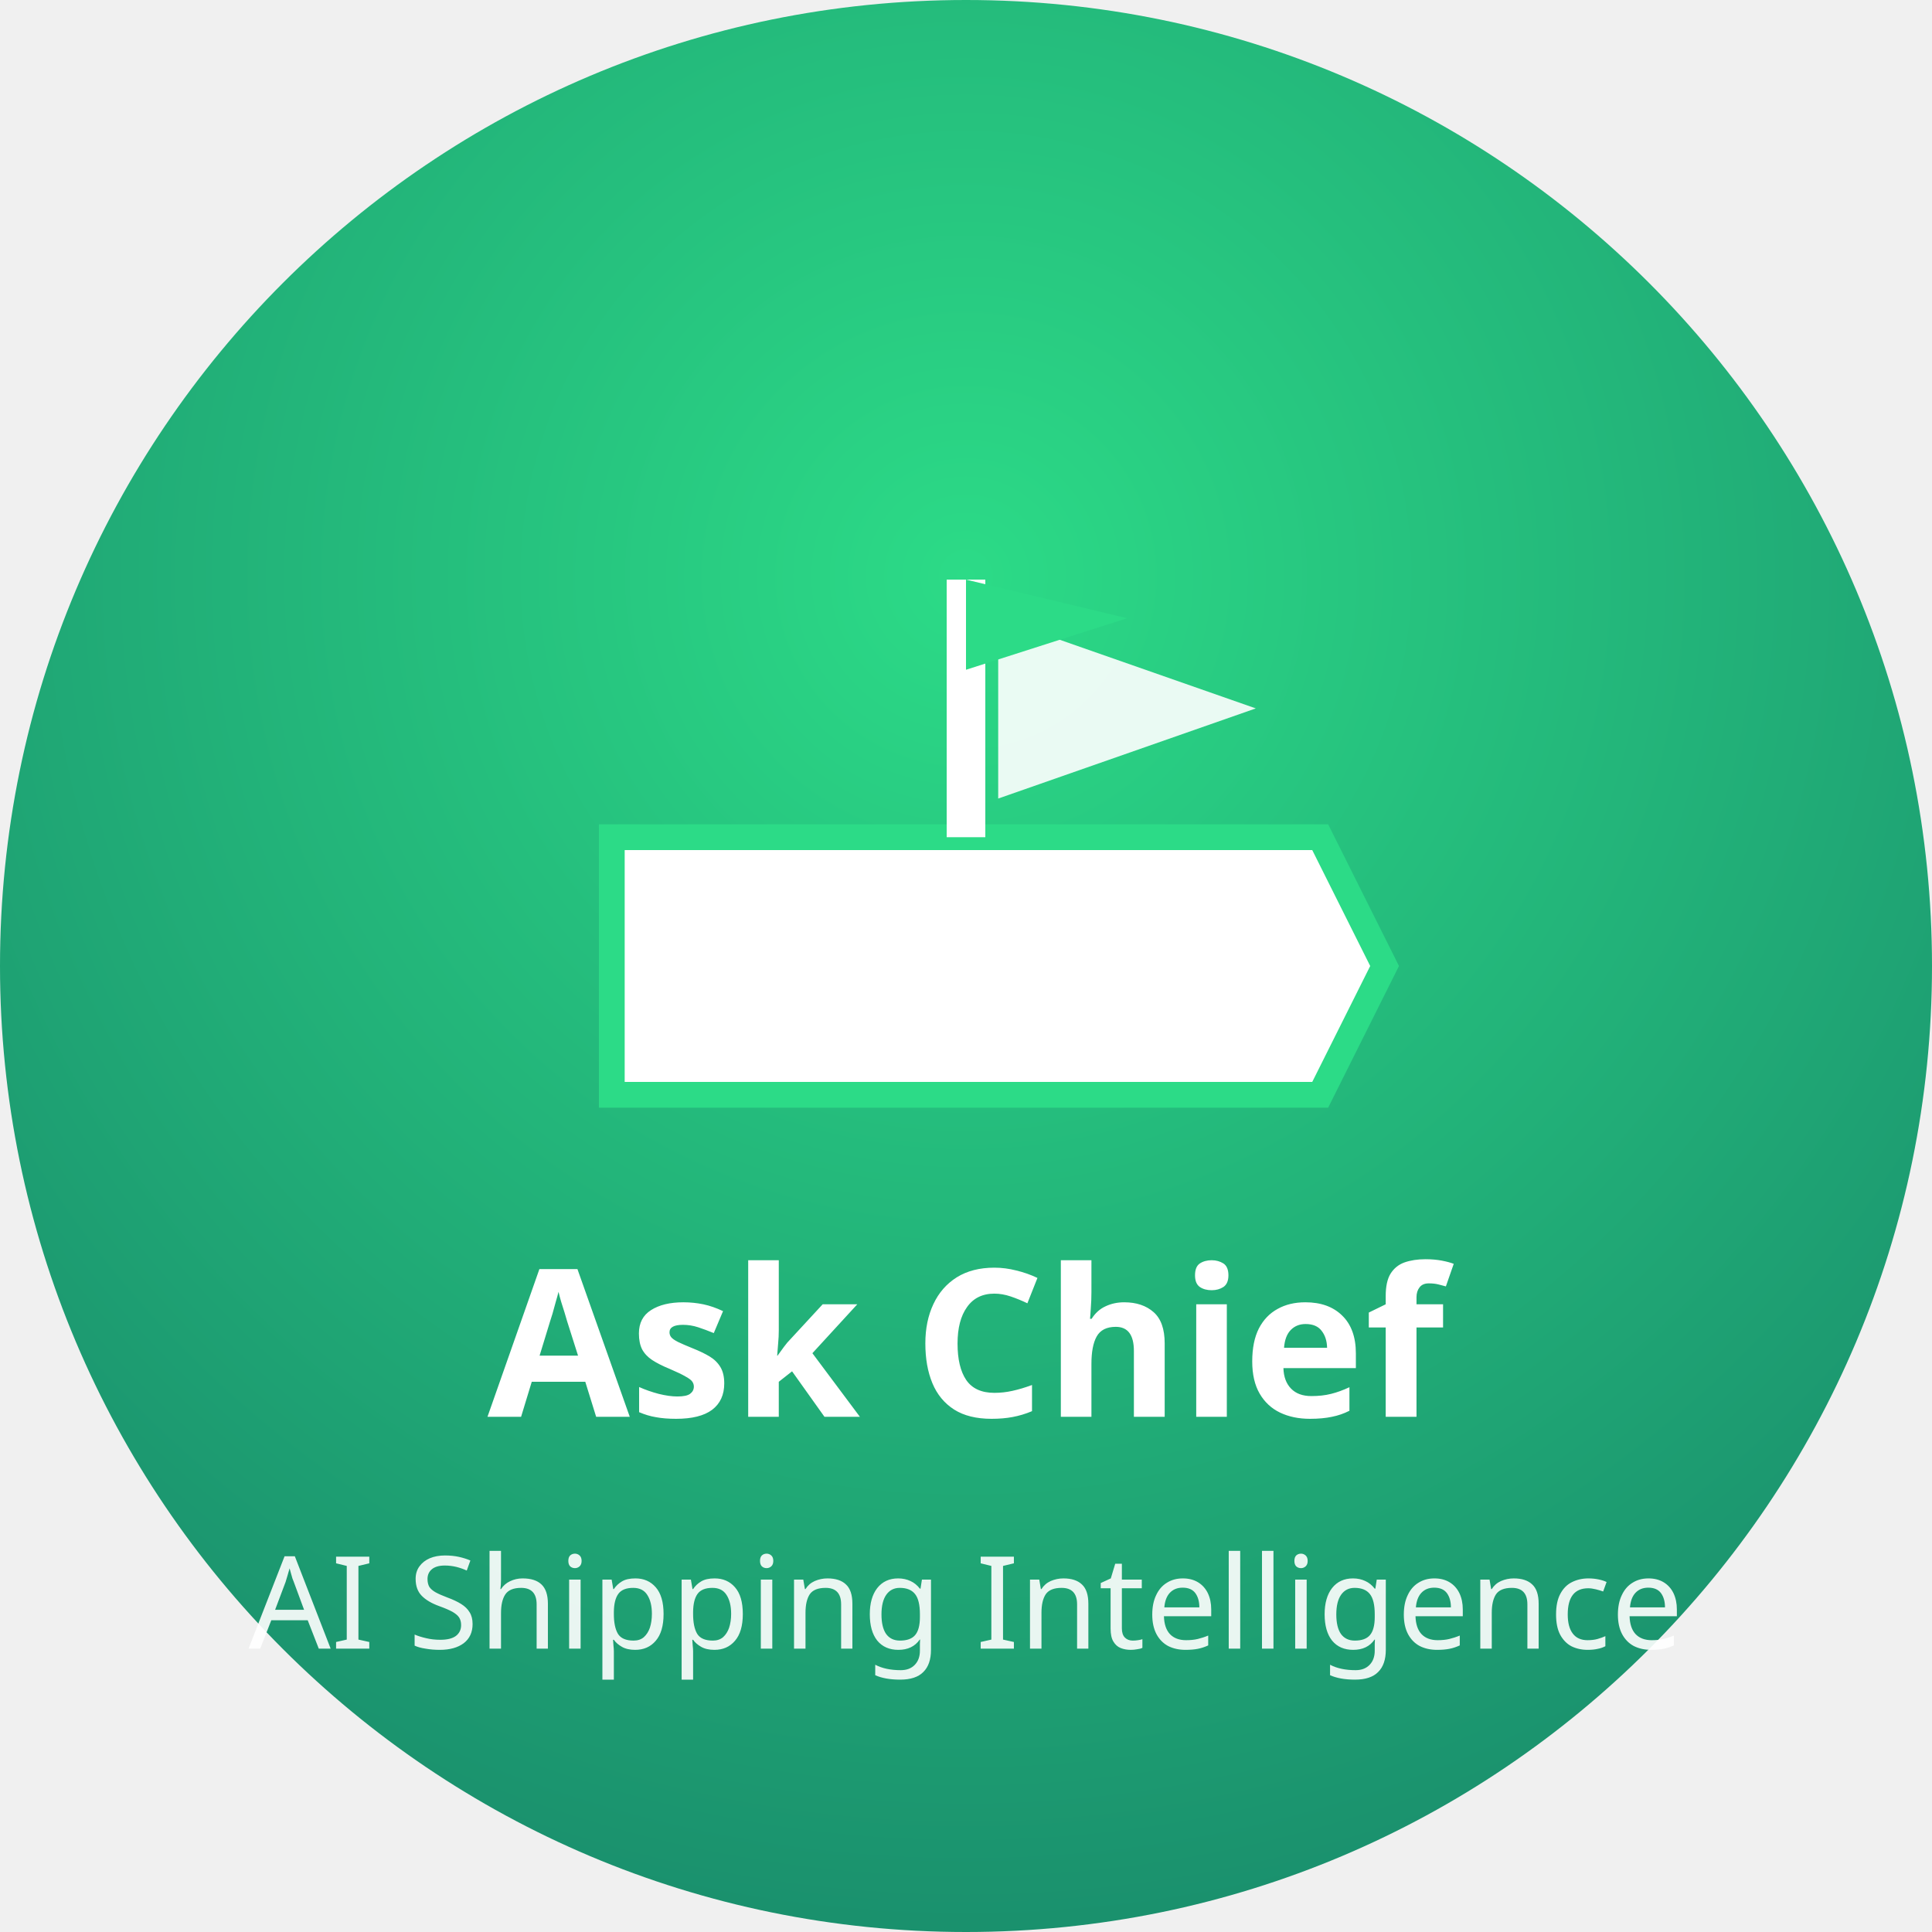
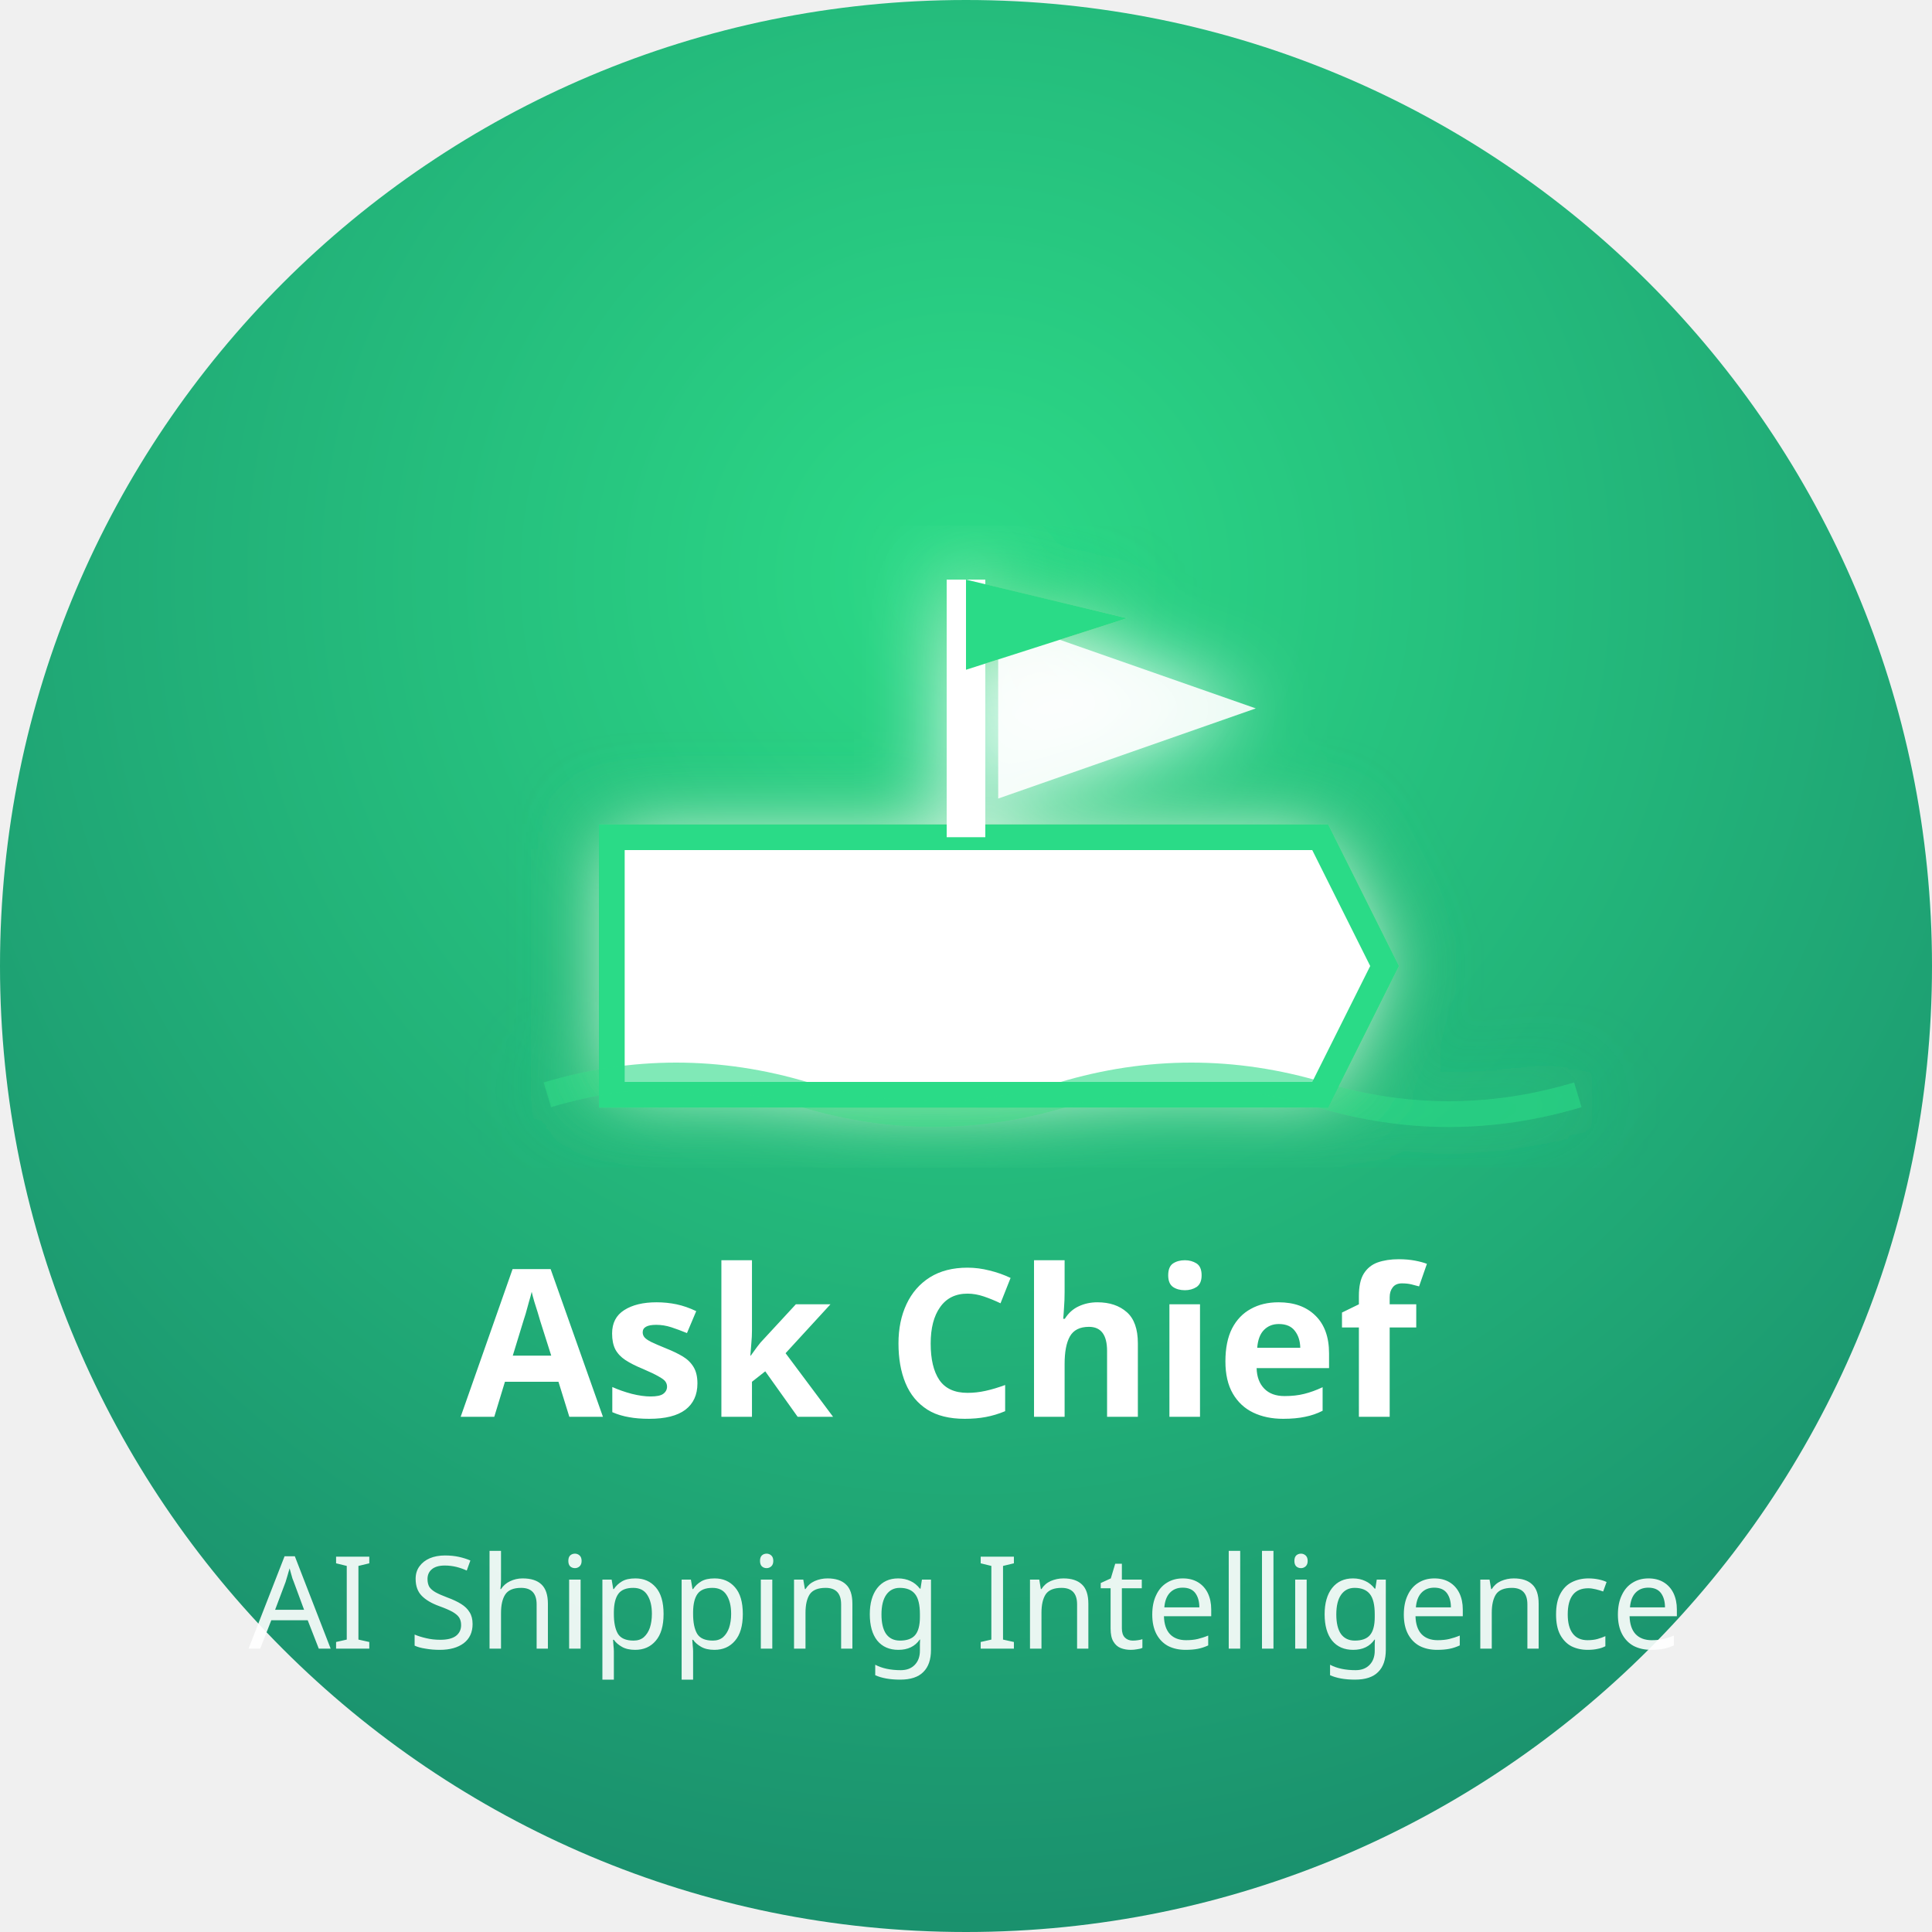
<svg xmlns="http://www.w3.org/2000/svg" width="150" height="150" viewBox="0 0 150 150" fill="none">
  <circle cx="75" cy="75" r="75" fill="url(#gradient)" />
-   <g transform="translate(37.5, 40)">
-     <path d="M10 45 L65 45 L70 35 L65 25 L10 25 Z" fill="#ffffff" stroke="#2cdb87" stroke-width="2" />
-     <line x1="37.5" y1="25" x2="37.5" y2="5" stroke="#ffffff" stroke-width="3" />
-     <path d="M40 8 L40 22 L60 15 Z" fill="#ffffff" opacity="0.9" />
-     <path d="M37.5 5 L37.5 12 L50 8 Z" fill="#2cdb87" />
+   <g class="ship-container" transform="translate(37.5, 40)">
+     <path class="ship-hull" d="M10 45 L65 45 L70 35 L65 25 L10 25 Z" fill="#ffffff" stroke="#2cdb87" stroke-width="2" />
+     <line class="ship-mast" x1="37.5" y1="25" x2="37.5" y2="5" stroke="#ffffff" stroke-width="3" />
+     <path class="ship-sail" d="M40 8 L40 22 L60 15 Z" fill="#ffffff" opacity="0.9">
+       <animateTransform attributeName="transform" type="scale" values="1,1;0.95,1;1,1" dur="4s" repeatCount="indefinite" />
+     </path>
+     <path class="ship-flag" d="M37.5 5 L37.5 12 L50 8 Z" fill="#2cdb87">
+       <animateTransform attributeName="transform" type="scale" values="1,1;1.05,0.95;1,1" dur="2.5s" repeatCount="indefinite" />
+     </path>
+     <path class="water-wave" d="M5 45 Q15 42 25 45 T45 45 T65 45 T85 45" stroke="#2cdb87" stroke-width="2" fill="none" opacity="0.6">
+       <animate attributeName="d" values="M5 45 Q15 42 25 45 T45 45 T65 45 T85 45;M5 45 Q15 48 25 45 T45 45 T65 45 T85 45;M5 45 Q15 42 25 45 T45 45 T65 45 T85 45" dur="3s" repeatCount="indefinite" />
+     </path>
  </g>
-   <text x="75" y="110" text-anchor="middle" fill="#ffffff" font-family="Work Sans, sans-serif" font-size="16" font-weight="600">Ask Chief</text>
-   <text x="75" y="128" text-anchor="middle" fill="#ffffff" font-family="Work Sans, sans-serif" font-size="10" opacity="0.9">AI Shipping Intelligence</text>
+   <text x="75" y="110" text-anchor="middle" fill="#ffffff" font-family="Work Sans, sans-serif" font-size="16" font-weight="600">
+     Ask Chief
+     <animate attributeName="opacity" values="0.8;1;0.8" dur="4s" repeatCount="indefinite" />
+   </text>
+   <text x="75" y="128" text-anchor="middle" fill="#ffffff" font-family="Work Sans, sans-serif" font-size="10" opacity="0.9">
+     AI Shipping Intelligence
+   </text>
  <defs>
    <radialGradient id="gradient" cx="50%" cy="30%" r="70%">
      <stop offset="0%" style="stop-color:#2cdb87;stop-opacity:1" />
      <stop offset="100%" style="stop-color:#1a906d;stop-opacity:1" />
    </radialGradient>
+     <filter id="glow">
+       <feGaussianBlur stdDeviation="3" result="coloredBlur" />
+       <feMerge>
+         <feMergeNode in="coloredBlur" />
+         <feMergeNode in="SourceGraphic" />
+       </feMerge>
+     </filter>
  </defs>
+   <style>
+     .ship-container {
+       filter: url(#glow);
+     }
+   </style>
</svg>
